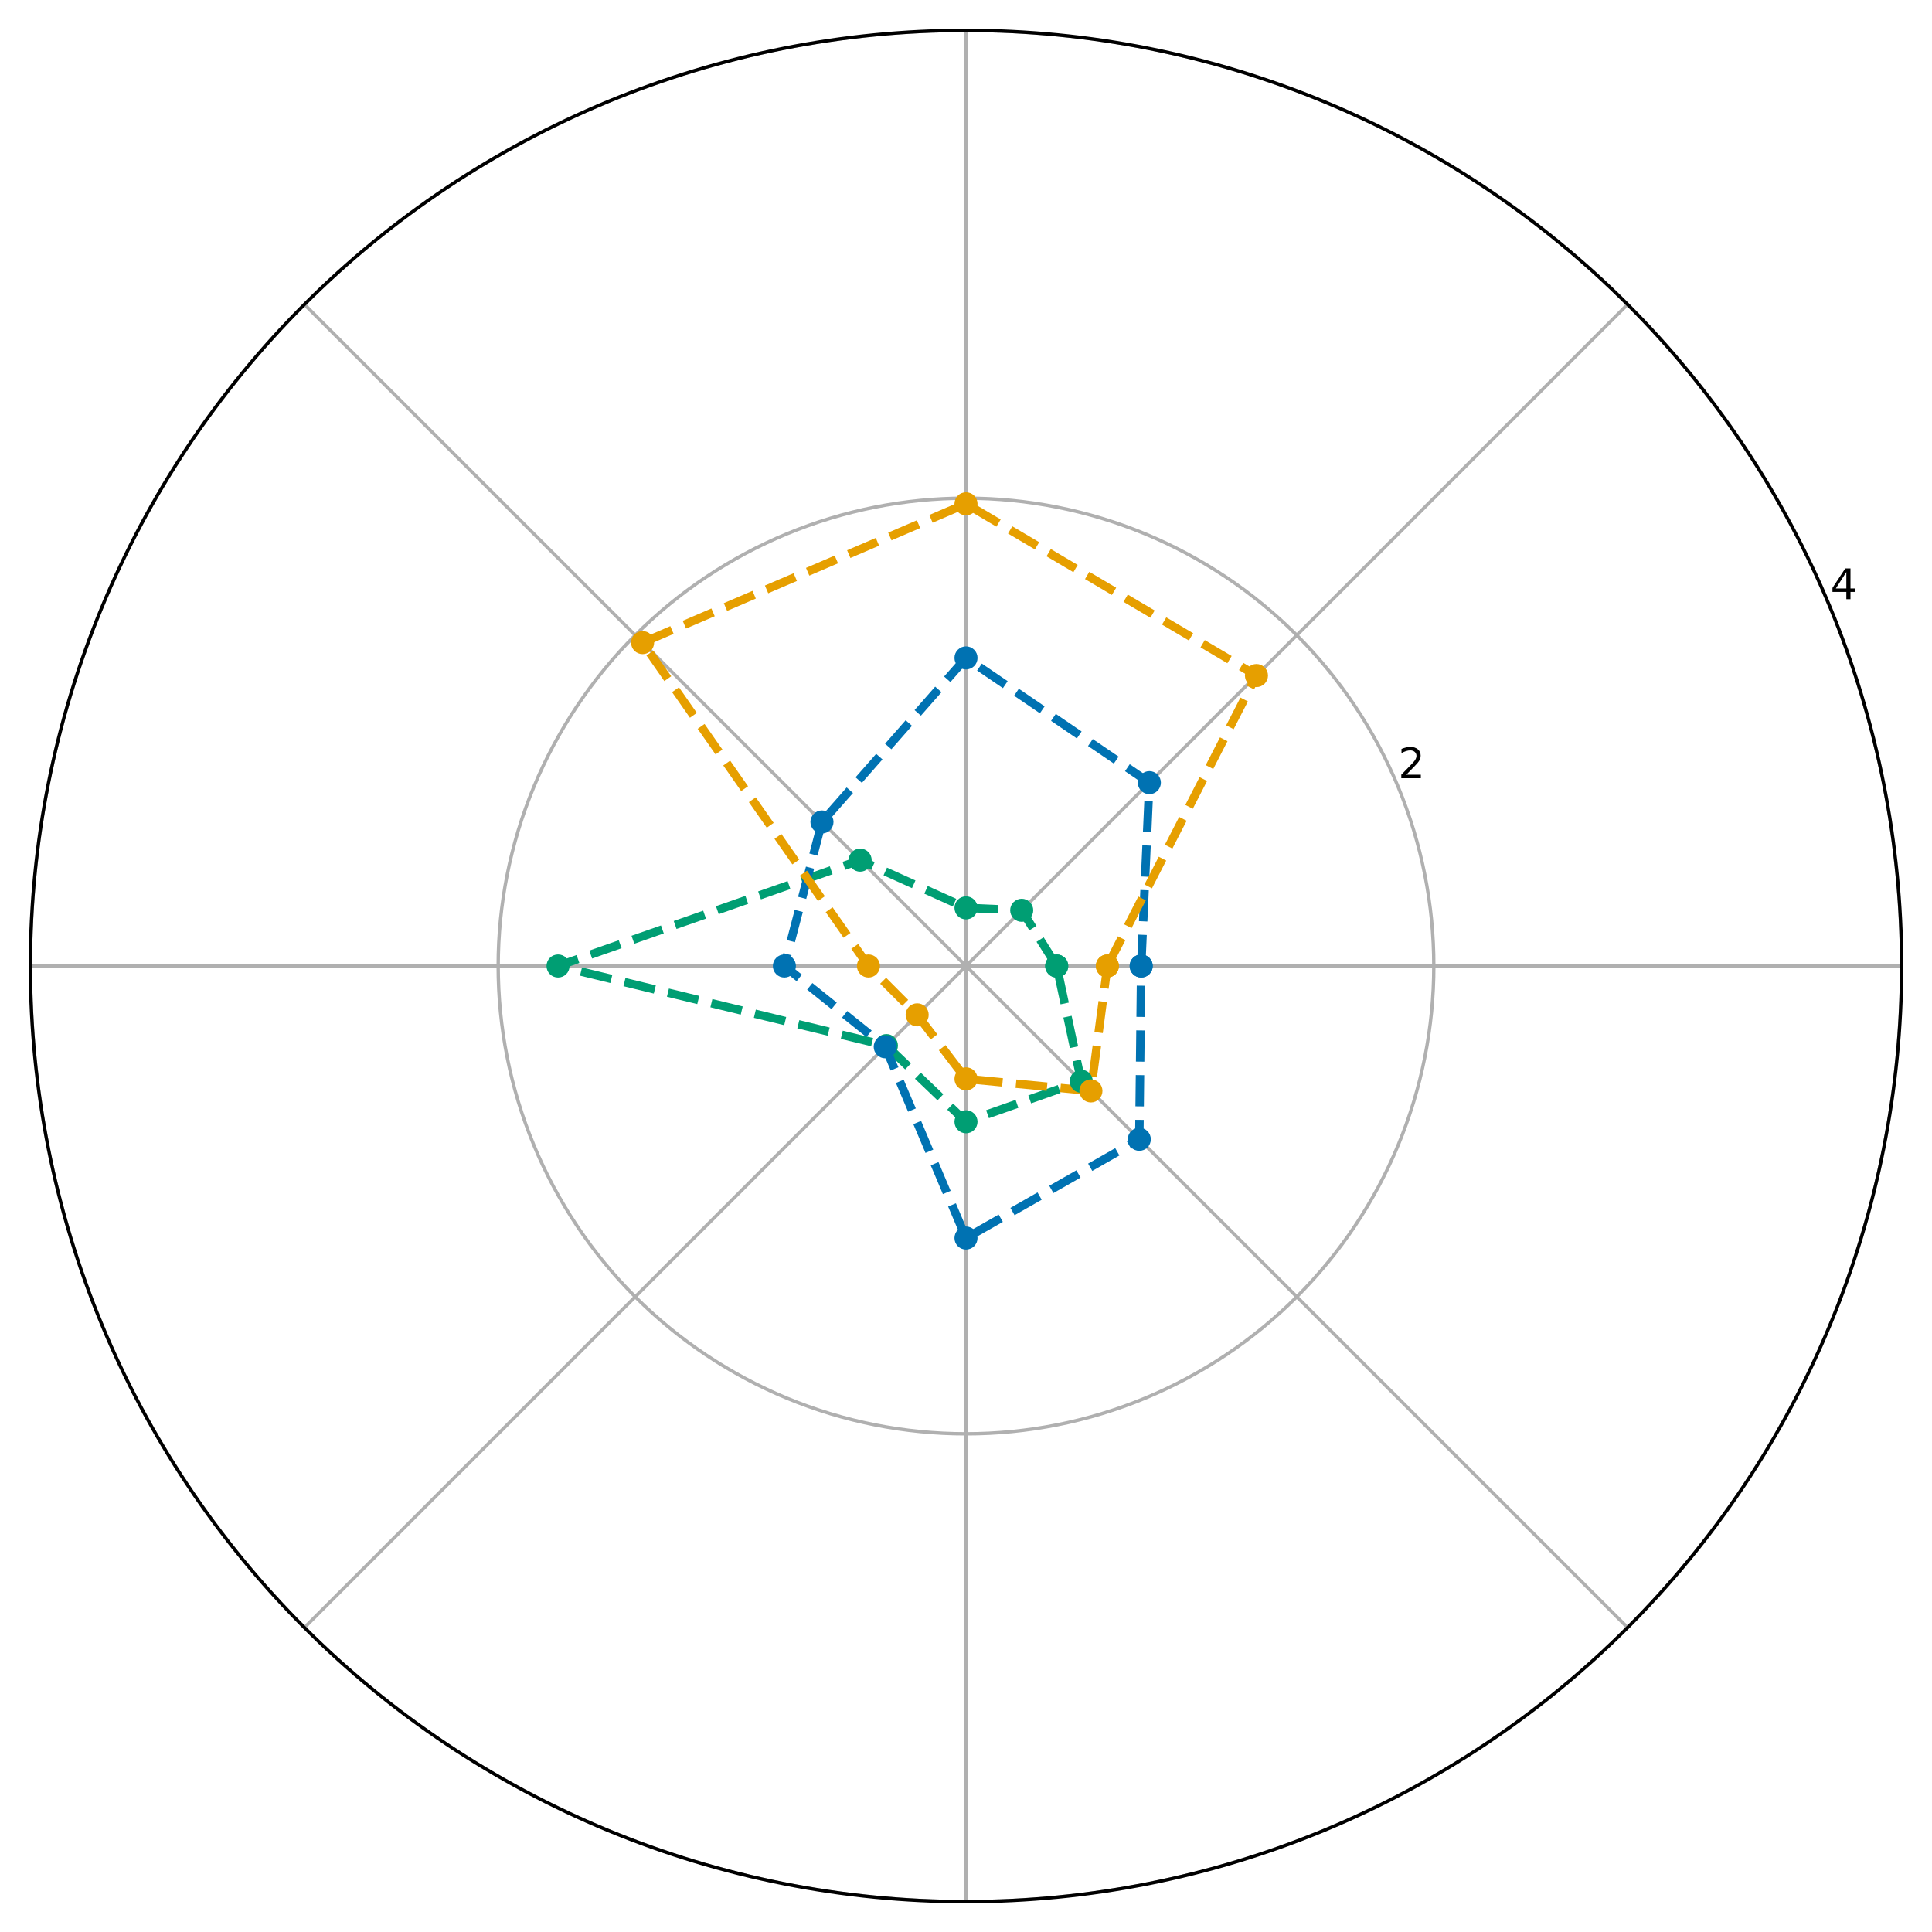
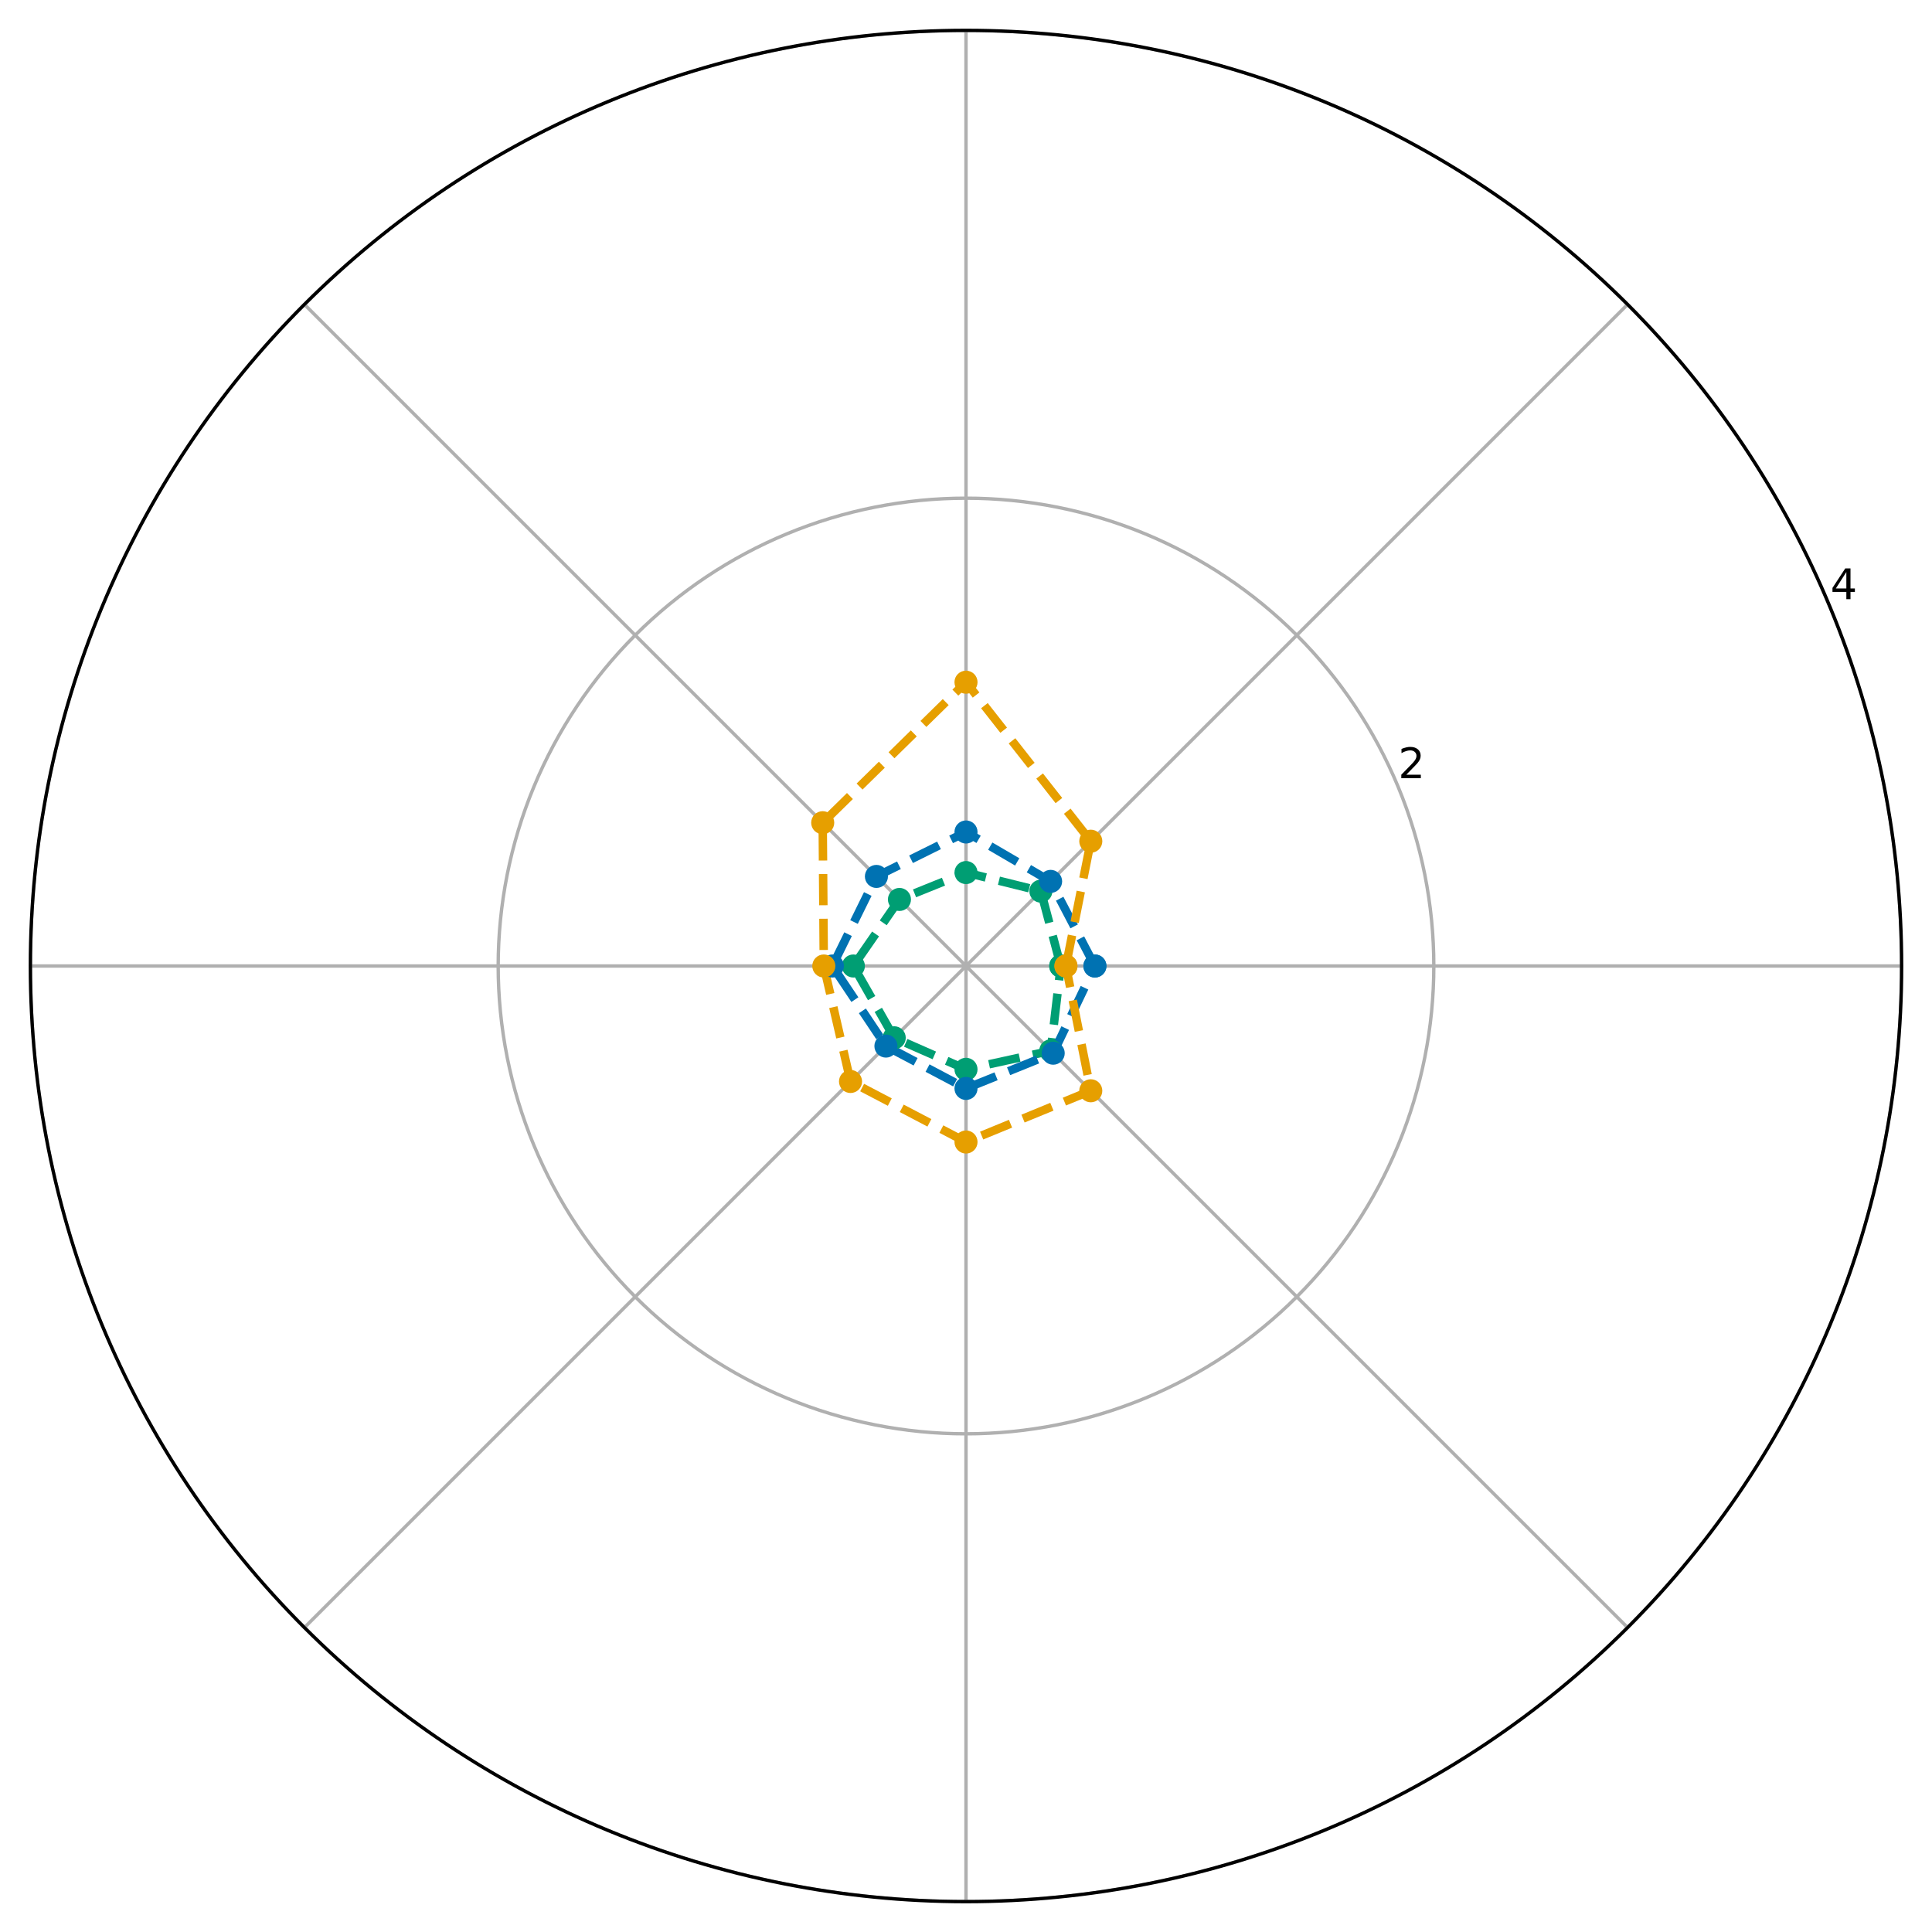
<svg xmlns="http://www.w3.org/2000/svg" xmlns:xlink="http://www.w3.org/1999/xlink" width="457.92pt" height="457.92pt" viewBox="0 0 457.92 457.92" version="1.1">
  <defs>
    <style type="text/css">*{stroke-linejoin: round; stroke-linecap: butt}</style>
  </defs>
  <g id="figure_1">
    <g id="patch_1">
      <path d="M 0 457.92  L 457.92 457.92  L 457.92 0  L 0 0  z " style="fill: #ffffff" />
    </g>
    <g id="axes_1">
      <g id="patch_2">
        <path d="M 450.72 228.96  C 450.72 199.839 444.984 171.001 433.84 144.096  C 422.695 117.192 406.36 92.744 385.768 72.152  C 365.176 51.56 340.728 35.225 313.824 24.08  C 286.919 12.936 258.081 7.2 228.96 7.2  C 199.839 7.2 171.001 12.936 144.096 24.08  C 117.192 35.225 92.744 51.56 72.152 72.152  C 51.56 92.744 35.225 117.192 24.08 144.096  C 12.936 171.001 7.2 199.839 7.2 228.96  C 7.2 258.081 12.936 286.919 24.08 313.824  C 35.225 340.728 51.56 365.176 72.152 385.768  C 92.744 406.36 117.192 422.695 144.096 433.84  C 171.001 444.984 199.839 450.72 228.96 450.72  C 258.081 450.72 286.919 444.984 313.824 433.84  C 340.728 422.695 365.176 406.36 385.768 385.768  C 406.36 365.176 422.695 340.728 433.84 313.824  C 444.984 286.919 450.72 258.081 450.72 228.96  M 228.96 228.96  C 228.96 228.96 228.96 228.96 228.96 228.96  C 228.96 228.96 228.96 228.96 228.96 228.96  C 228.96 228.96 228.96 228.96 228.96 228.96  C 228.96 228.96 228.96 228.96 228.96 228.96  C 228.96 228.96 228.96 228.96 228.96 228.96  C 228.96 228.96 228.96 228.96 228.96 228.96  C 228.96 228.96 228.96 228.96 228.96 228.96  C 228.96 228.96 228.96 228.96 228.96 228.96  C 228.96 228.96 228.96 228.96 228.96 228.96  C 228.96 228.96 228.96 228.96 228.96 228.96  C 228.96 228.96 228.96 228.96 228.96 228.96  C 228.96 228.96 228.96 228.96 228.96 228.96  C 228.96 228.96 228.96 228.96 228.96 228.96  C 228.96 228.96 228.96 228.96 228.96 228.96  C 228.96 228.96 228.96 228.96 228.96 228.96  C 228.96 228.96 228.96 228.96 228.96 228.96  z " style="fill: #ffffff" />
      </g>
      <g id="matplotlib.axis_1">
        <g id="xtick_1">
          <g id="line2d_1">
-             <path d="M 228.96 228.96  L 450.72 228.96  " clip-path="url(#p8b38f0e1f2)" style="fill: none; stroke: #b0b0b0; stroke-width: 0.8; stroke-linecap: square" />
+             <path d="M 228.96 228.96  L 450.72 228.96  " clip-path="url(#pc53e994480)" style="fill: none; stroke: #b0b0b0; stroke-width: 0.8; stroke-linecap: square" />
          </g>
        </g>
        <g id="xtick_2">
          <g id="line2d_2">
-             <path d="M 228.96 228.96  L 385.768 72.152  " clip-path="url(#p8b38f0e1f2)" style="fill: none; stroke: #b0b0b0; stroke-width: 0.8; stroke-linecap: square" />
+             <path d="M 228.96 228.96  L 385.768 72.152  " clip-path="url(#pc53e994480)" style="fill: none; stroke: #b0b0b0; stroke-width: 0.8; stroke-linecap: square" />
          </g>
        </g>
        <g id="xtick_3">
          <g id="line2d_3">
-             <path d="M 228.96 228.96  L 228.96 7.2  " clip-path="url(#p8b38f0e1f2)" style="fill: none; stroke: #b0b0b0; stroke-width: 0.8; stroke-linecap: square" />
+             <path d="M 228.96 228.96  L 228.96 7.2  " clip-path="url(#pc53e994480)" style="fill: none; stroke: #b0b0b0; stroke-width: 0.8; stroke-linecap: square" />
          </g>
        </g>
        <g id="xtick_4">
          <g id="line2d_4">
-             <path d="M 228.96 228.96  L 72.152 72.152  " clip-path="url(#p8b38f0e1f2)" style="fill: none; stroke: #b0b0b0; stroke-width: 0.8; stroke-linecap: square" />
+             <path d="M 228.96 228.96  L 72.152 72.152  " clip-path="url(#pc53e994480)" style="fill: none; stroke: #b0b0b0; stroke-width: 0.8; stroke-linecap: square" />
          </g>
        </g>
        <g id="xtick_5">
          <g id="line2d_5">
-             <path d="M 228.96 228.96  L 7.2 228.96  " clip-path="url(#p8b38f0e1f2)" style="fill: none; stroke: #b0b0b0; stroke-width: 0.8; stroke-linecap: square" />
+             <path d="M 228.96 228.96  L 7.2 228.96  " clip-path="url(#pc53e994480)" style="fill: none; stroke: #b0b0b0; stroke-width: 0.8; stroke-linecap: square" />
          </g>
        </g>
        <g id="xtick_6">
          <g id="line2d_6">
-             <path d="M 228.96 228.96  L 72.152 385.768  " clip-path="url(#p8b38f0e1f2)" style="fill: none; stroke: #b0b0b0; stroke-width: 0.8; stroke-linecap: square" />
+             <path d="M 228.96 228.96  L 72.152 385.768  " clip-path="url(#pc53e994480)" style="fill: none; stroke: #b0b0b0; stroke-width: 0.8; stroke-linecap: square" />
          </g>
        </g>
        <g id="xtick_7">
          <g id="line2d_7">
-             <path d="M 228.96 228.96  L 228.96 450.72  " clip-path="url(#p8b38f0e1f2)" style="fill: none; stroke: #b0b0b0; stroke-width: 0.8; stroke-linecap: square" />
+             <path d="M 228.96 228.96  L 228.96 450.72  " clip-path="url(#pc53e994480)" style="fill: none; stroke: #b0b0b0; stroke-width: 0.8; stroke-linecap: square" />
          </g>
        </g>
        <g id="xtick_8">
          <g id="line2d_8">
-             <path d="M 228.96 228.96  L 385.768 385.768  " clip-path="url(#p8b38f0e1f2)" style="fill: none; stroke: #b0b0b0; stroke-width: 0.8; stroke-linecap: square" />
+             <path d="M 228.96 228.96  L 385.768 385.768  " clip-path="url(#pc53e994480)" style="fill: none; stroke: #b0b0b0; stroke-width: 0.8; stroke-linecap: square" />
          </g>
        </g>
      </g>
      <g id="matplotlib.axis_2">
        <g id="ytick_1">
          <g id="line2d_9">
-             <path d="M 339.84 228.96  C 339.84 214.399 336.972 199.98 331.4 186.528  C 325.828 173.076 317.66 160.852 307.364 150.556  C 297.068 140.26 284.844 132.092 271.392 126.52  C 257.94 120.948 243.521 118.08 228.96 118.08  C 214.399 118.08 199.98 120.948 186.528 126.52  C 173.076 132.092 160.852 140.26 150.556 150.556  C 140.26 160.852 132.092 173.076 126.52 186.528  C 120.948 199.98 118.08 214.399 118.08 228.96  C 118.08 243.521 120.948 257.94 126.52 271.392  C 132.092 284.844 140.26 297.068 150.556 307.364  C 160.852 317.66 173.076 325.828 186.528 331.4  C 199.98 336.972 214.399 339.84 228.96 339.84  C 243.521 339.84 257.94 336.972 271.392 331.4  C 284.844 325.828 297.068 317.66 307.364 307.364  C 317.66 297.068 325.828 284.844 331.4 271.392  C 336.972 257.94 339.84 243.521 339.84 228.96  " clip-path="url(#p8b38f0e1f2)" style="fill: none; stroke: #b0b0b0; stroke-width: 0.8; stroke-linecap: square" />
+             <path d="M 339.84 228.96  C 339.84 214.399 336.972 199.98 331.4 186.528  C 325.828 173.076 317.66 160.852 307.364 150.556  C 297.068 140.26 284.844 132.092 271.392 126.52  C 257.94 120.948 243.521 118.08 228.96 118.08  C 214.399 118.08 199.98 120.948 186.528 126.52  C 173.076 132.092 160.852 140.26 150.556 150.556  C 140.26 160.852 132.092 173.076 126.52 186.528  C 120.948 199.98 118.08 214.399 118.08 228.96  C 118.08 243.521 120.948 257.94 126.52 271.392  C 132.092 284.844 140.26 297.068 150.556 307.364  C 160.852 317.66 173.076 325.828 186.528 331.4  C 199.98 336.972 214.399 339.84 228.96 339.84  C 243.521 339.84 257.94 336.972 271.392 331.4  C 284.844 325.828 297.068 317.66 307.364 307.364  C 317.66 297.068 325.828 284.844 331.4 271.392  C 336.972 257.94 339.84 243.521 339.84 228.96  " clip-path="url(#pc53e994480)" style="fill: none; stroke: #b0b0b0; stroke-width: 0.8; stroke-linecap: square" />
          </g>
          <g id="text_1">
            <g transform="translate(331.3998 184.4484) scale(0.1 -0.1)">
              <defs>
                <path id="DejaVuSans-32" d="M 1228 531  L 3431 531  L 3431 0  L 469 0  L 469 531  Q 828 903 1448 1529  Q 2069 2156 2228 2338  Q 2531 2678 2651 2914  Q 2772 3150 2772 3378  Q 2772 3750 2511 3984  Q 2250 4219 1831 4219  Q 1534 4219 1204 4116  Q 875 4013 500 3803  L 500 4441  Q 881 4594 1212 4672  Q 1544 4750 1819 4750  Q 2544 4750 2975 4387  Q 3406 4025 3406 3419  Q 3406 3131 3298 2873  Q 3191 2616 2906 2266  Q 2828 2175 2409 1742  Q 1991 1309 1228 531  z " transform="scale(0.015625)" />
              </defs>
              <use xlink:href="#DejaVuSans-32" />
            </g>
          </g>
        </g>
        <g id="ytick_2">
          <g id="line2d_10">
-             <path d="M 450.72 228.96  C 450.72 199.839 444.984 171.001 433.84 144.096  C 422.695 117.192 406.36 92.744 385.768 72.152  C 365.176 51.56 340.728 35.225 313.824 24.08  C 286.919 12.936 258.081 7.2 228.96 7.2  C 199.839 7.2 171.001 12.936 144.096 24.08  C 117.192 35.225 92.744 51.56 72.152 72.152  C 51.56 92.744 35.225 117.192 24.08 144.096  C 12.936 171.001 7.2 199.839 7.2 228.96  C 7.2 258.081 12.936 286.919 24.08 313.824  C 35.225 340.728 51.56 365.176 72.152 385.768  C 92.744 406.36 117.192 422.695 144.096 433.84  C 171.001 444.984 199.839 450.72 228.96 450.72  C 258.081 450.72 286.919 444.984 313.824 433.84  C 340.728 422.695 365.176 406.36 385.768 385.768  C 406.36 365.176 422.695 340.728 433.84 313.824  C 444.984 286.919 450.72 258.081 450.72 228.96  " clip-path="url(#p8b38f0e1f2)" style="fill: none; stroke: #b0b0b0; stroke-width: 0.8; stroke-linecap: square" />
+             <path d="M 450.72 228.96  C 450.72 199.839 444.984 171.001 433.84 144.096  C 422.695 117.192 406.36 92.744 385.768 72.152  C 365.176 51.56 340.728 35.225 313.824 24.08  C 286.919 12.936 258.081 7.2 228.96 7.2  C 199.839 7.2 171.001 12.936 144.096 24.08  C 117.192 35.225 92.744 51.56 72.152 72.152  C 51.56 92.744 35.225 117.192 24.08 144.096  C 12.936 171.001 7.2 199.839 7.2 228.96  C 7.2 258.081 12.936 286.919 24.08 313.824  C 35.225 340.728 51.56 365.176 72.152 385.768  C 92.744 406.36 117.192 422.695 144.096 433.84  C 171.001 444.984 199.839 450.72 228.96 450.72  C 258.081 450.72 286.919 444.984 313.824 433.84  C 340.728 422.695 365.176 406.36 385.768 385.768  C 406.36 365.176 422.695 340.728 433.84 313.824  C 444.984 286.919 450.72 258.081 450.72 228.96  " clip-path="url(#pc53e994480)" style="fill: none; stroke: #b0b0b0; stroke-width: 0.8; stroke-linecap: square" />
          </g>
          <g id="text_2">
            <g transform="translate(433.8395 142.0164) scale(0.1 -0.1)">
              <defs>
                <path id="DejaVuSans-34" d="M 2419 4116  L 825 1625  L 2419 1625  L 2419 4116  z M 2253 4666  L 3047 4666  L 3047 1625  L 3713 1625  L 3713 1100  L 3047 1100  L 3047 0  L 2419 0  L 2419 1100  L 313 1100  L 313 1709  L 2253 4666  z " transform="scale(0.015625)" />
              </defs>
              <use xlink:href="#DejaVuSans-34" />
            </g>
          </g>
        </g>
      </g>
      <g id="line2d_11">
-         <path d="M 250.459 228.96  L 242.164 215.756  L 228.96 215.183  L 203.87 203.87  L 132.268 228.96  L 210.094 247.826  L 228.96 265.878  L 256.277 256.277  L 250.459 228.96  " clip-path="url(#p8b38f0e1f2)" style="fill: none; stroke-dasharray: 7.4,3.2; stroke-dashoffset: 0; stroke: #009e73; stroke-width: 2" />
+         <path d="M 251.416 228.96  L 246.706 211.214  L 228.96 206.813  L 213.186 213.186  L 202.264 228.96  L 211.945 245.975  L 228.96 253.448  L 249.054 249.054  L 251.416 228.96  " clip-path="url(#pc53e994480)" style="fill: none; stroke-dasharray: 7.4,3.2; stroke-dashoffset: 0; stroke: #009e73; stroke-width: 2" />
      </g>
      <g id="line2d_12">
-         <path d="M 270.482 228.96  L 272.417 185.503  L 228.96 155.937  L 194.82 194.82  L 185.912 228.96  L 209.815 248.105  L 228.96 293.435  L 270.032 270.032  L 270.482 228.96  " clip-path="url(#p8b38f0e1f2)" style="fill: none; stroke-dasharray: 7.4,3.2; stroke-dashoffset: 0; stroke: #0072b2; stroke-width: 2" />
+         <path d="M 259.512 228.96  L 249.014 208.906  L 228.96 197.197  L 207.729 207.729  L 197.295 228.96  L 209.982 247.938  L 228.96 257.978  L 249.627 249.627  L 259.512 228.96  " clip-path="url(#pc53e994480)" style="fill: none; stroke-dasharray: 7.4,3.2; stroke-dashoffset: 0; stroke: #0072b2; stroke-width: 2" />
      </g>
      <g id="line2d_13">
-         <path d="M 262.468 228.96  L 297.803 160.117  L 228.96 119.408  L 152.308 152.308  L 205.837 228.96  L 217.384 240.536  L 228.96 255.707  L 258.566 258.566  L 262.468 228.96  " clip-path="url(#p8b38f0e1f2)" style="fill: none; stroke-dasharray: 7.4,3.2; stroke-dashoffset: 0; stroke: #e69f00; stroke-width: 2" />
+         <path d="M 252.648 228.96  L 258.538 199.382  L 228.96 161.693  L 194.998 194.998  L 195.259 228.96  L 201.59 256.33  L 228.96 270.675  L 258.533 258.533  L 252.648 228.96  " clip-path="url(#pc53e994480)" style="fill: none; stroke-dasharray: 7.4,3.2; stroke-dashoffset: 0; stroke: #e69f00; stroke-width: 2" />
      </g>
      <g id="patch_3">
        <path d="M 450.72 228.96  C 450.72 199.839 444.984 171.001 433.84 144.096  C 422.695 117.192 406.36 92.744 385.768 72.152  C 365.176 51.56 340.728 35.225 313.824 24.08  C 286.919 12.936 258.081 7.2 228.96 7.2  C 199.839 7.2 171.001 12.936 144.096 24.08  C 117.192 35.225 92.744 51.56 72.152 72.152  C 51.56 92.744 35.225 117.192 24.08 144.096  C 12.936 171.001 7.2 199.839 7.2 228.96  C 7.2 258.081 12.936 286.919 24.08 313.824  C 35.225 340.728 51.56 365.176 72.152 385.768  C 92.744 406.36 117.192 422.695 144.096 433.84  C 171.001 444.984 199.839 450.72 228.96 450.72  C 258.081 450.72 286.919 444.984 313.824 433.84  C 340.728 422.695 365.176 406.36 385.768 385.768  C 406.36 365.176 422.695 340.728 433.84 313.824  C 444.984 286.919 450.72 258.081 450.72 228.96  " style="fill: none; stroke: #000000; stroke-width: 0.8; stroke-linejoin: miter; stroke-linecap: square" />
      </g>
      <g id="PathCollection_1">
        <defs>
-           <path id="m6ec57af3dd" d="M 0 2.236  C 0.593 2.236 1.162 2 1.581 1.581  C 2 1.162 2.236 0.593 2.236 0  C 2.236 -0.593 2 -1.162 1.581 -1.581  C 1.162 -2 0.593 -2.236 0 -2.236  C -0.593 -2.236 -1.162 -2 -1.581 -1.581  C -2 -1.162 -2.236 -0.593 -2.236 0  C -2.236 0.593 -2 1.162 -1.581 1.581  C -1.162 2 -0.593 2.236 0 2.236  z " style="stroke: #009e73" />
+           <path id="m80ac4210e0" d="M 0 2.236  C 0.593 2.236 1.162 2 1.581 1.581  C 2 1.162 2.236 0.593 2.236 0  C 2.236 -0.593 2 -1.162 1.581 -1.581  C 1.162 -2 0.593 -2.236 0 -2.236  C -0.593 -2.236 -1.162 -2 -1.581 -1.581  C -2 -1.162 -2.236 -0.593 -2.236 0  C -2.236 0.593 -2 1.162 -1.581 1.581  C -1.162 2 -0.593 2.236 0 2.236  z " style="stroke: #009e73" />
        </defs>
-         <g clip-path="url(#p8b38f0e1f2)">
-           <use xlink:href="#m6ec57af3dd" x="250.459" y="228.96" style="fill: #009e73; stroke: #009e73" />
-           <use xlink:href="#m6ec57af3dd" x="242.164" y="215.756" style="fill: #009e73; stroke: #009e73" />
-           <use xlink:href="#m6ec57af3dd" x="228.96" y="215.183" style="fill: #009e73; stroke: #009e73" />
-           <use xlink:href="#m6ec57af3dd" x="203.87" y="203.87" style="fill: #009e73; stroke: #009e73" />
-           <use xlink:href="#m6ec57af3dd" x="132.268" y="228.96" style="fill: #009e73; stroke: #009e73" />
-           <use xlink:href="#m6ec57af3dd" x="210.094" y="247.826" style="fill: #009e73; stroke: #009e73" />
-           <use xlink:href="#m6ec57af3dd" x="228.96" y="265.878" style="fill: #009e73; stroke: #009e73" />
-           <use xlink:href="#m6ec57af3dd" x="256.277" y="256.277" style="fill: #009e73; stroke: #009e73" />
-           <use xlink:href="#m6ec57af3dd" x="250.459" y="228.96" style="fill: #009e73; stroke: #009e73" />
+         <g clip-path="url(#pc53e994480)">
+           <use xlink:href="#m80ac4210e0" x="251.416" y="228.96" style="fill: #009e73; stroke: #009e73" />
+           <use xlink:href="#m80ac4210e0" x="246.706" y="211.214" style="fill: #009e73; stroke: #009e73" />
+           <use xlink:href="#m80ac4210e0" x="228.96" y="206.813" style="fill: #009e73; stroke: #009e73" />
+           <use xlink:href="#m80ac4210e0" x="213.186" y="213.186" style="fill: #009e73; stroke: #009e73" />
+           <use xlink:href="#m80ac4210e0" x="202.264" y="228.96" style="fill: #009e73; stroke: #009e73" />
+           <use xlink:href="#m80ac4210e0" x="211.945" y="245.975" style="fill: #009e73; stroke: #009e73" />
+           <use xlink:href="#m80ac4210e0" x="228.96" y="253.448" style="fill: #009e73; stroke: #009e73" />
+           <use xlink:href="#m80ac4210e0" x="249.054" y="249.054" style="fill: #009e73; stroke: #009e73" />
+           <use xlink:href="#m80ac4210e0" x="251.416" y="228.96" style="fill: #009e73; stroke: #009e73" />
        </g>
      </g>
      <g id="PathCollection_2">
        <defs>
-           <path id="m6215652399" d="M 0 2.236  C 0.593 2.236 1.162 2 1.581 1.581  C 2 1.162 2.236 0.593 2.236 0  C 2.236 -0.593 2 -1.162 1.581 -1.581  C 1.162 -2 0.593 -2.236 0 -2.236  C -0.593 -2.236 -1.162 -2 -1.581 -1.581  C -2 -1.162 -2.236 -0.593 -2.236 0  C -2.236 0.593 -2 1.162 -1.581 1.581  C -1.162 2 -0.593 2.236 0 2.236  z " style="stroke: #0072b2" />
+           <path id="m1efad4a520" d="M 0 2.236  C 0.593 2.236 1.162 2 1.581 1.581  C 2 1.162 2.236 0.593 2.236 0  C 2.236 -0.593 2 -1.162 1.581 -1.581  C 1.162 -2 0.593 -2.236 0 -2.236  C -0.593 -2.236 -1.162 -2 -1.581 -1.581  C -2 -1.162 -2.236 -0.593 -2.236 0  C -2.236 0.593 -2 1.162 -1.581 1.581  C -1.162 2 -0.593 2.236 0 2.236  z " style="stroke: #0072b2" />
        </defs>
-         <g clip-path="url(#p8b38f0e1f2)">
-           <use xlink:href="#m6215652399" x="270.482" y="228.96" style="fill: #0072b2; stroke: #0072b2" />
-           <use xlink:href="#m6215652399" x="272.417" y="185.503" style="fill: #0072b2; stroke: #0072b2" />
-           <use xlink:href="#m6215652399" x="228.96" y="155.937" style="fill: #0072b2; stroke: #0072b2" />
-           <use xlink:href="#m6215652399" x="194.82" y="194.82" style="fill: #0072b2; stroke: #0072b2" />
-           <use xlink:href="#m6215652399" x="185.912" y="228.96" style="fill: #0072b2; stroke: #0072b2" />
-           <use xlink:href="#m6215652399" x="209.815" y="248.105" style="fill: #0072b2; stroke: #0072b2" />
-           <use xlink:href="#m6215652399" x="228.96" y="293.435" style="fill: #0072b2; stroke: #0072b2" />
-           <use xlink:href="#m6215652399" x="270.032" y="270.032" style="fill: #0072b2; stroke: #0072b2" />
-           <use xlink:href="#m6215652399" x="270.482" y="228.96" style="fill: #0072b2; stroke: #0072b2" />
+         <g clip-path="url(#pc53e994480)">
+           <use xlink:href="#m1efad4a520" x="259.512" y="228.96" style="fill: #0072b2; stroke: #0072b2" />
+           <use xlink:href="#m1efad4a520" x="249.014" y="208.906" style="fill: #0072b2; stroke: #0072b2" />
+           <use xlink:href="#m1efad4a520" x="228.96" y="197.197" style="fill: #0072b2; stroke: #0072b2" />
+           <use xlink:href="#m1efad4a520" x="207.729" y="207.729" style="fill: #0072b2; stroke: #0072b2" />
+           <use xlink:href="#m1efad4a520" x="197.295" y="228.96" style="fill: #0072b2; stroke: #0072b2" />
+           <use xlink:href="#m1efad4a520" x="209.982" y="247.938" style="fill: #0072b2; stroke: #0072b2" />
+           <use xlink:href="#m1efad4a520" x="228.96" y="257.978" style="fill: #0072b2; stroke: #0072b2" />
+           <use xlink:href="#m1efad4a520" x="249.627" y="249.627" style="fill: #0072b2; stroke: #0072b2" />
+           <use xlink:href="#m1efad4a520" x="259.512" y="228.96" style="fill: #0072b2; stroke: #0072b2" />
        </g>
      </g>
      <g id="PathCollection_3">
        <defs>
-           <path id="m62765d6887" d="M 0 2.236  C 0.593 2.236 1.162 2 1.581 1.581  C 2 1.162 2.236 0.593 2.236 0  C 2.236 -0.593 2 -1.162 1.581 -1.581  C 1.162 -2 0.593 -2.236 0 -2.236  C -0.593 -2.236 -1.162 -2 -1.581 -1.581  C -2 -1.162 -2.236 -0.593 -2.236 0  C -2.236 0.593 -2 1.162 -1.581 1.581  C -1.162 2 -0.593 2.236 0 2.236  z " style="stroke: #e69f00" />
+           <path id="mfe1d580c39" d="M 0 2.236  C 0.593 2.236 1.162 2 1.581 1.581  C 2 1.162 2.236 0.593 2.236 0  C 2.236 -0.593 2 -1.162 1.581 -1.581  C 1.162 -2 0.593 -2.236 0 -2.236  C -0.593 -2.236 -1.162 -2 -1.581 -1.581  C -2 -1.162 -2.236 -0.593 -2.236 0  C -2.236 0.593 -2 1.162 -1.581 1.581  C -1.162 2 -0.593 2.236 0 2.236  z " style="stroke: #e69f00" />
        </defs>
-         <g clip-path="url(#p8b38f0e1f2)">
-           <use xlink:href="#m62765d6887" x="262.468" y="228.96" style="fill: #e69f00; stroke: #e69f00" />
-           <use xlink:href="#m62765d6887" x="297.803" y="160.117" style="fill: #e69f00; stroke: #e69f00" />
-           <use xlink:href="#m62765d6887" x="228.96" y="119.408" style="fill: #e69f00; stroke: #e69f00" />
-           <use xlink:href="#m62765d6887" x="152.308" y="152.308" style="fill: #e69f00; stroke: #e69f00" />
-           <use xlink:href="#m62765d6887" x="205.837" y="228.96" style="fill: #e69f00; stroke: #e69f00" />
-           <use xlink:href="#m62765d6887" x="217.384" y="240.536" style="fill: #e69f00; stroke: #e69f00" />
-           <use xlink:href="#m62765d6887" x="228.96" y="255.707" style="fill: #e69f00; stroke: #e69f00" />
-           <use xlink:href="#m62765d6887" x="258.566" y="258.566" style="fill: #e69f00; stroke: #e69f00" />
-           <use xlink:href="#m62765d6887" x="262.468" y="228.96" style="fill: #e69f00; stroke: #e69f00" />
+         <g clip-path="url(#pc53e994480)">
+           <use xlink:href="#mfe1d580c39" x="252.648" y="228.96" style="fill: #e69f00; stroke: #e69f00" />
+           <use xlink:href="#mfe1d580c39" x="258.538" y="199.382" style="fill: #e69f00; stroke: #e69f00" />
+           <use xlink:href="#mfe1d580c39" x="228.96" y="161.693" style="fill: #e69f00; stroke: #e69f00" />
+           <use xlink:href="#mfe1d580c39" x="194.998" y="194.998" style="fill: #e69f00; stroke: #e69f00" />
+           <use xlink:href="#mfe1d580c39" x="195.259" y="228.96" style="fill: #e69f00; stroke: #e69f00" />
+           <use xlink:href="#mfe1d580c39" x="201.59" y="256.33" style="fill: #e69f00; stroke: #e69f00" />
+           <use xlink:href="#mfe1d580c39" x="228.96" y="270.675" style="fill: #e69f00; stroke: #e69f00" />
+           <use xlink:href="#mfe1d580c39" x="258.533" y="258.533" style="fill: #e69f00; stroke: #e69f00" />
+           <use xlink:href="#mfe1d580c39" x="252.648" y="228.96" style="fill: #e69f00; stroke: #e69f00" />
        </g>
      </g>
    </g>
  </g>
  <defs>
-     <clipPath id="p8b38f0e1f2">
+     <clipPath id="pc53e994480">
      <path d="M 450.72 228.96  C 450.72 199.839 444.984 171.001 433.84 144.096  C 422.695 117.192 406.36 92.744 385.768 72.152  C 365.176 51.56 340.728 35.225 313.824 24.08  C 286.919 12.936 258.081 7.2 228.96 7.2  C 199.839 7.2 171.001 12.936 144.096 24.08  C 117.192 35.225 92.744 51.56 72.152 72.152  C 51.56 92.744 35.225 117.192 24.08 144.096  C 12.936 171.001 7.2 199.839 7.2 228.96  C 7.2 258.081 12.936 286.919 24.08 313.824  C 35.225 340.728 51.56 365.176 72.152 385.768  C 92.744 406.36 117.192 422.695 144.096 433.84  C 171.001 444.984 199.839 450.72 228.96 450.72  C 258.081 450.72 286.919 444.984 313.824 433.84  C 340.728 422.695 365.176 406.36 385.768 385.768  C 406.36 365.176 422.695 340.728 433.84 313.824  C 444.984 286.919 450.72 258.081 450.72 228.96  M 228.96 228.96  C 228.96 228.96 228.96 228.96 228.96 228.96  C 228.96 228.96 228.96 228.96 228.96 228.96  C 228.96 228.96 228.96 228.96 228.96 228.96  C 228.96 228.96 228.96 228.96 228.96 228.96  C 228.96 228.96 228.96 228.96 228.96 228.96  C 228.96 228.96 228.96 228.96 228.96 228.96  C 228.96 228.96 228.96 228.96 228.96 228.96  C 228.96 228.96 228.96 228.96 228.96 228.96  C 228.96 228.96 228.96 228.96 228.96 228.96  C 228.96 228.96 228.96 228.96 228.96 228.96  C 228.96 228.96 228.96 228.96 228.96 228.96  C 228.96 228.96 228.96 228.96 228.96 228.96  C 228.96 228.96 228.96 228.96 228.96 228.96  C 228.96 228.96 228.96 228.96 228.96 228.96  C 228.96 228.96 228.96 228.96 228.96 228.96  C 228.96 228.96 228.96 228.96 228.96 228.96  z " />
    </clipPath>
  </defs>
</svg>
